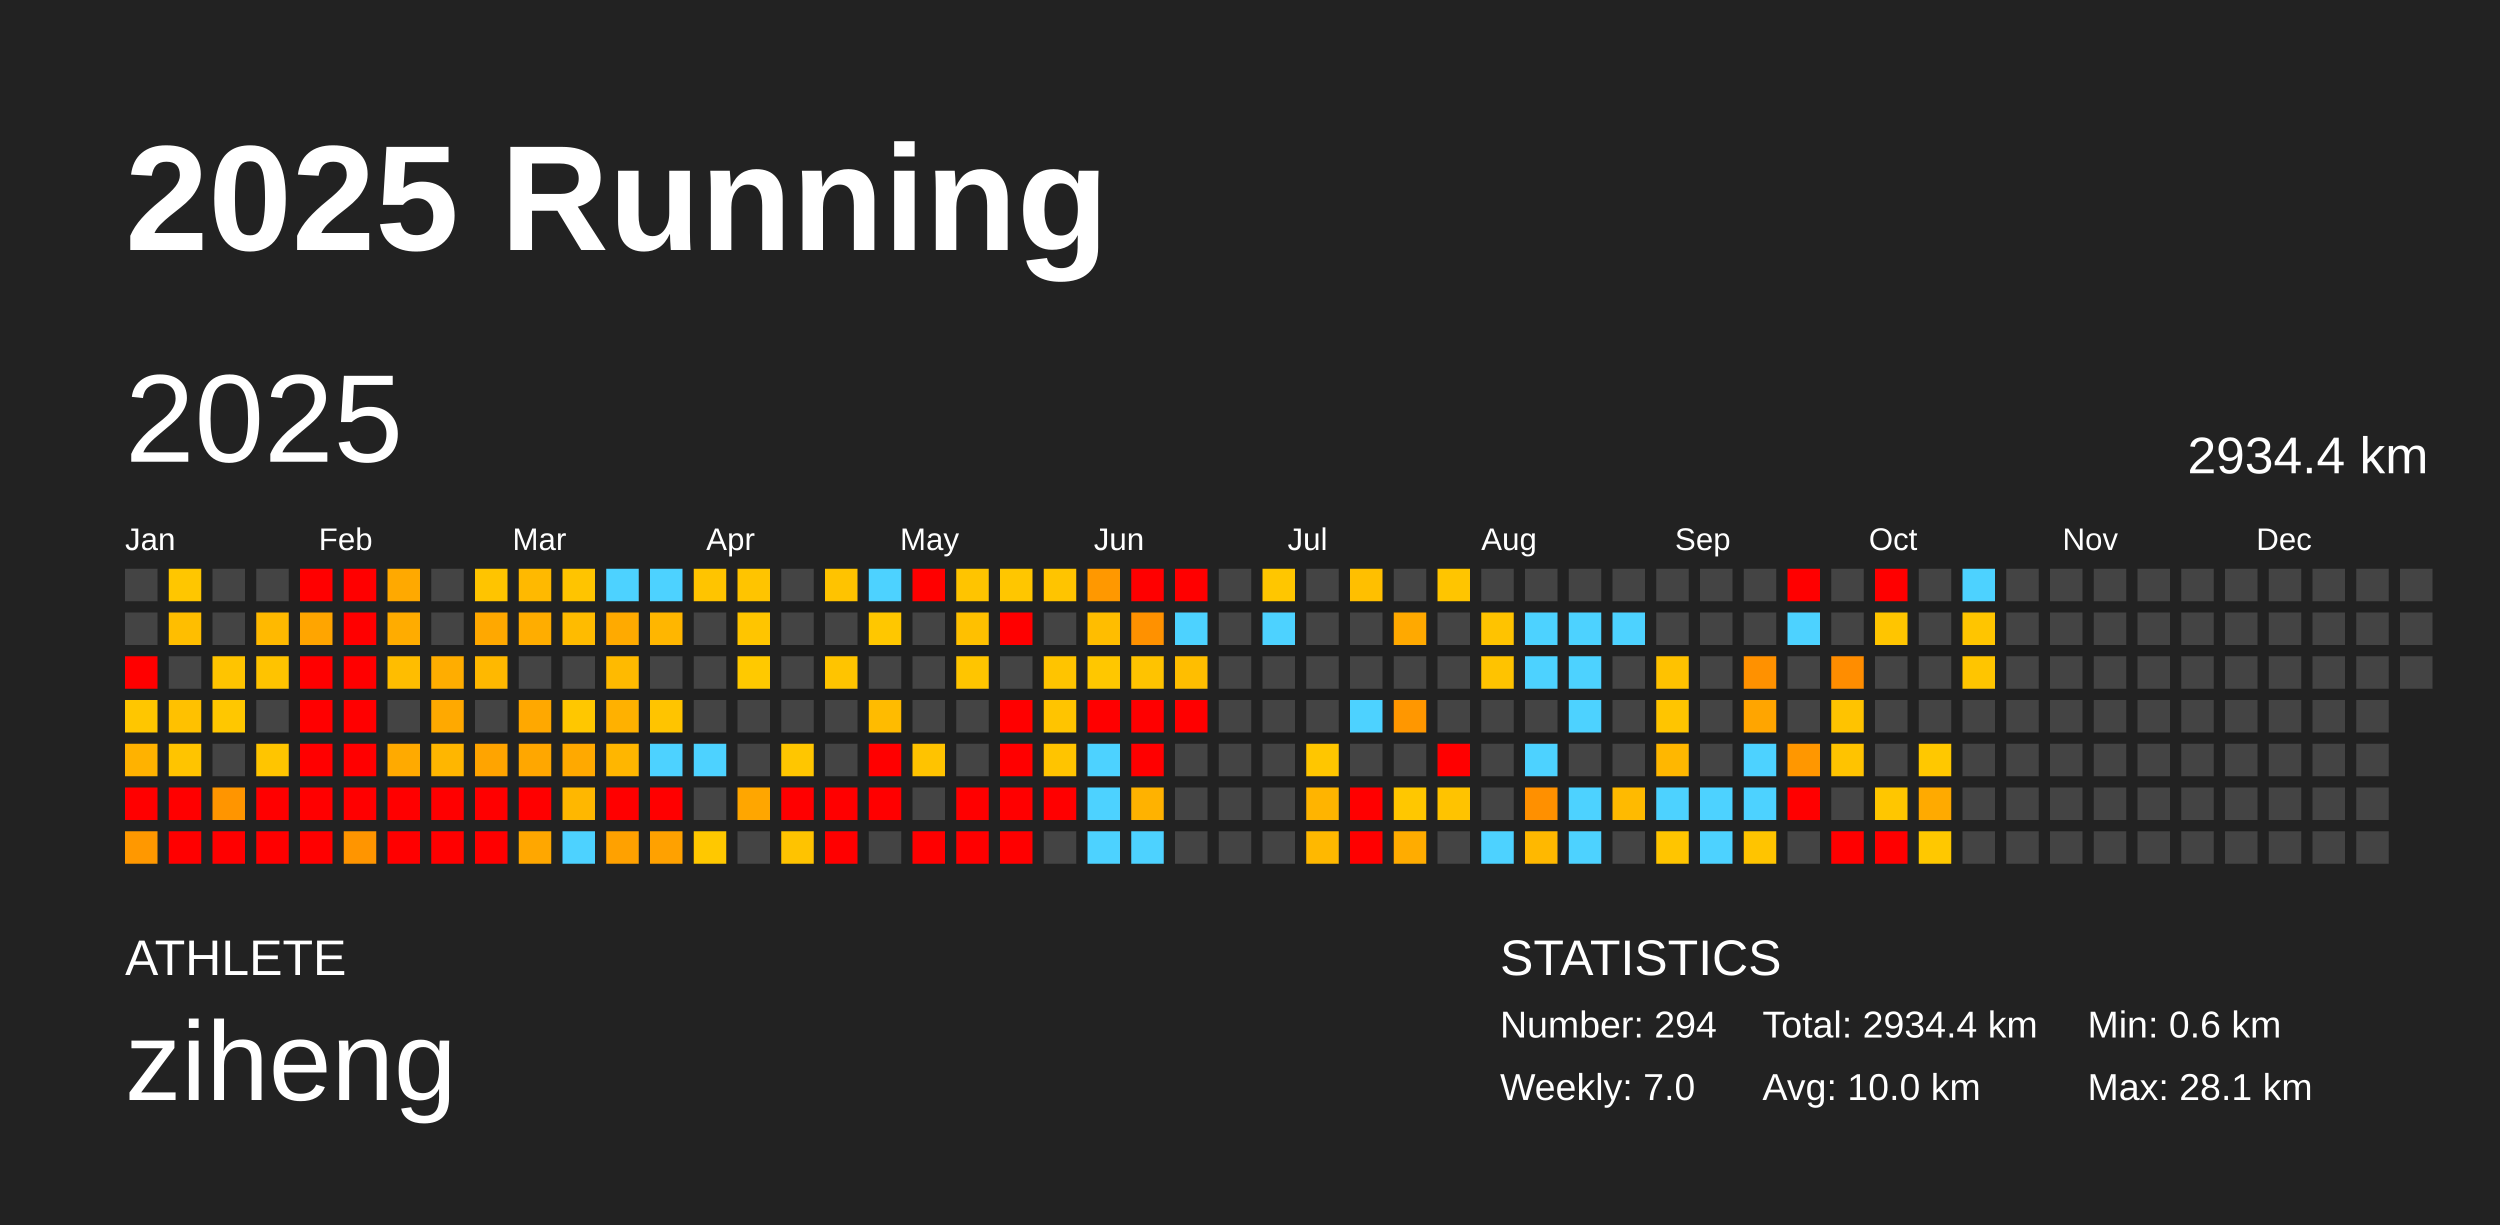
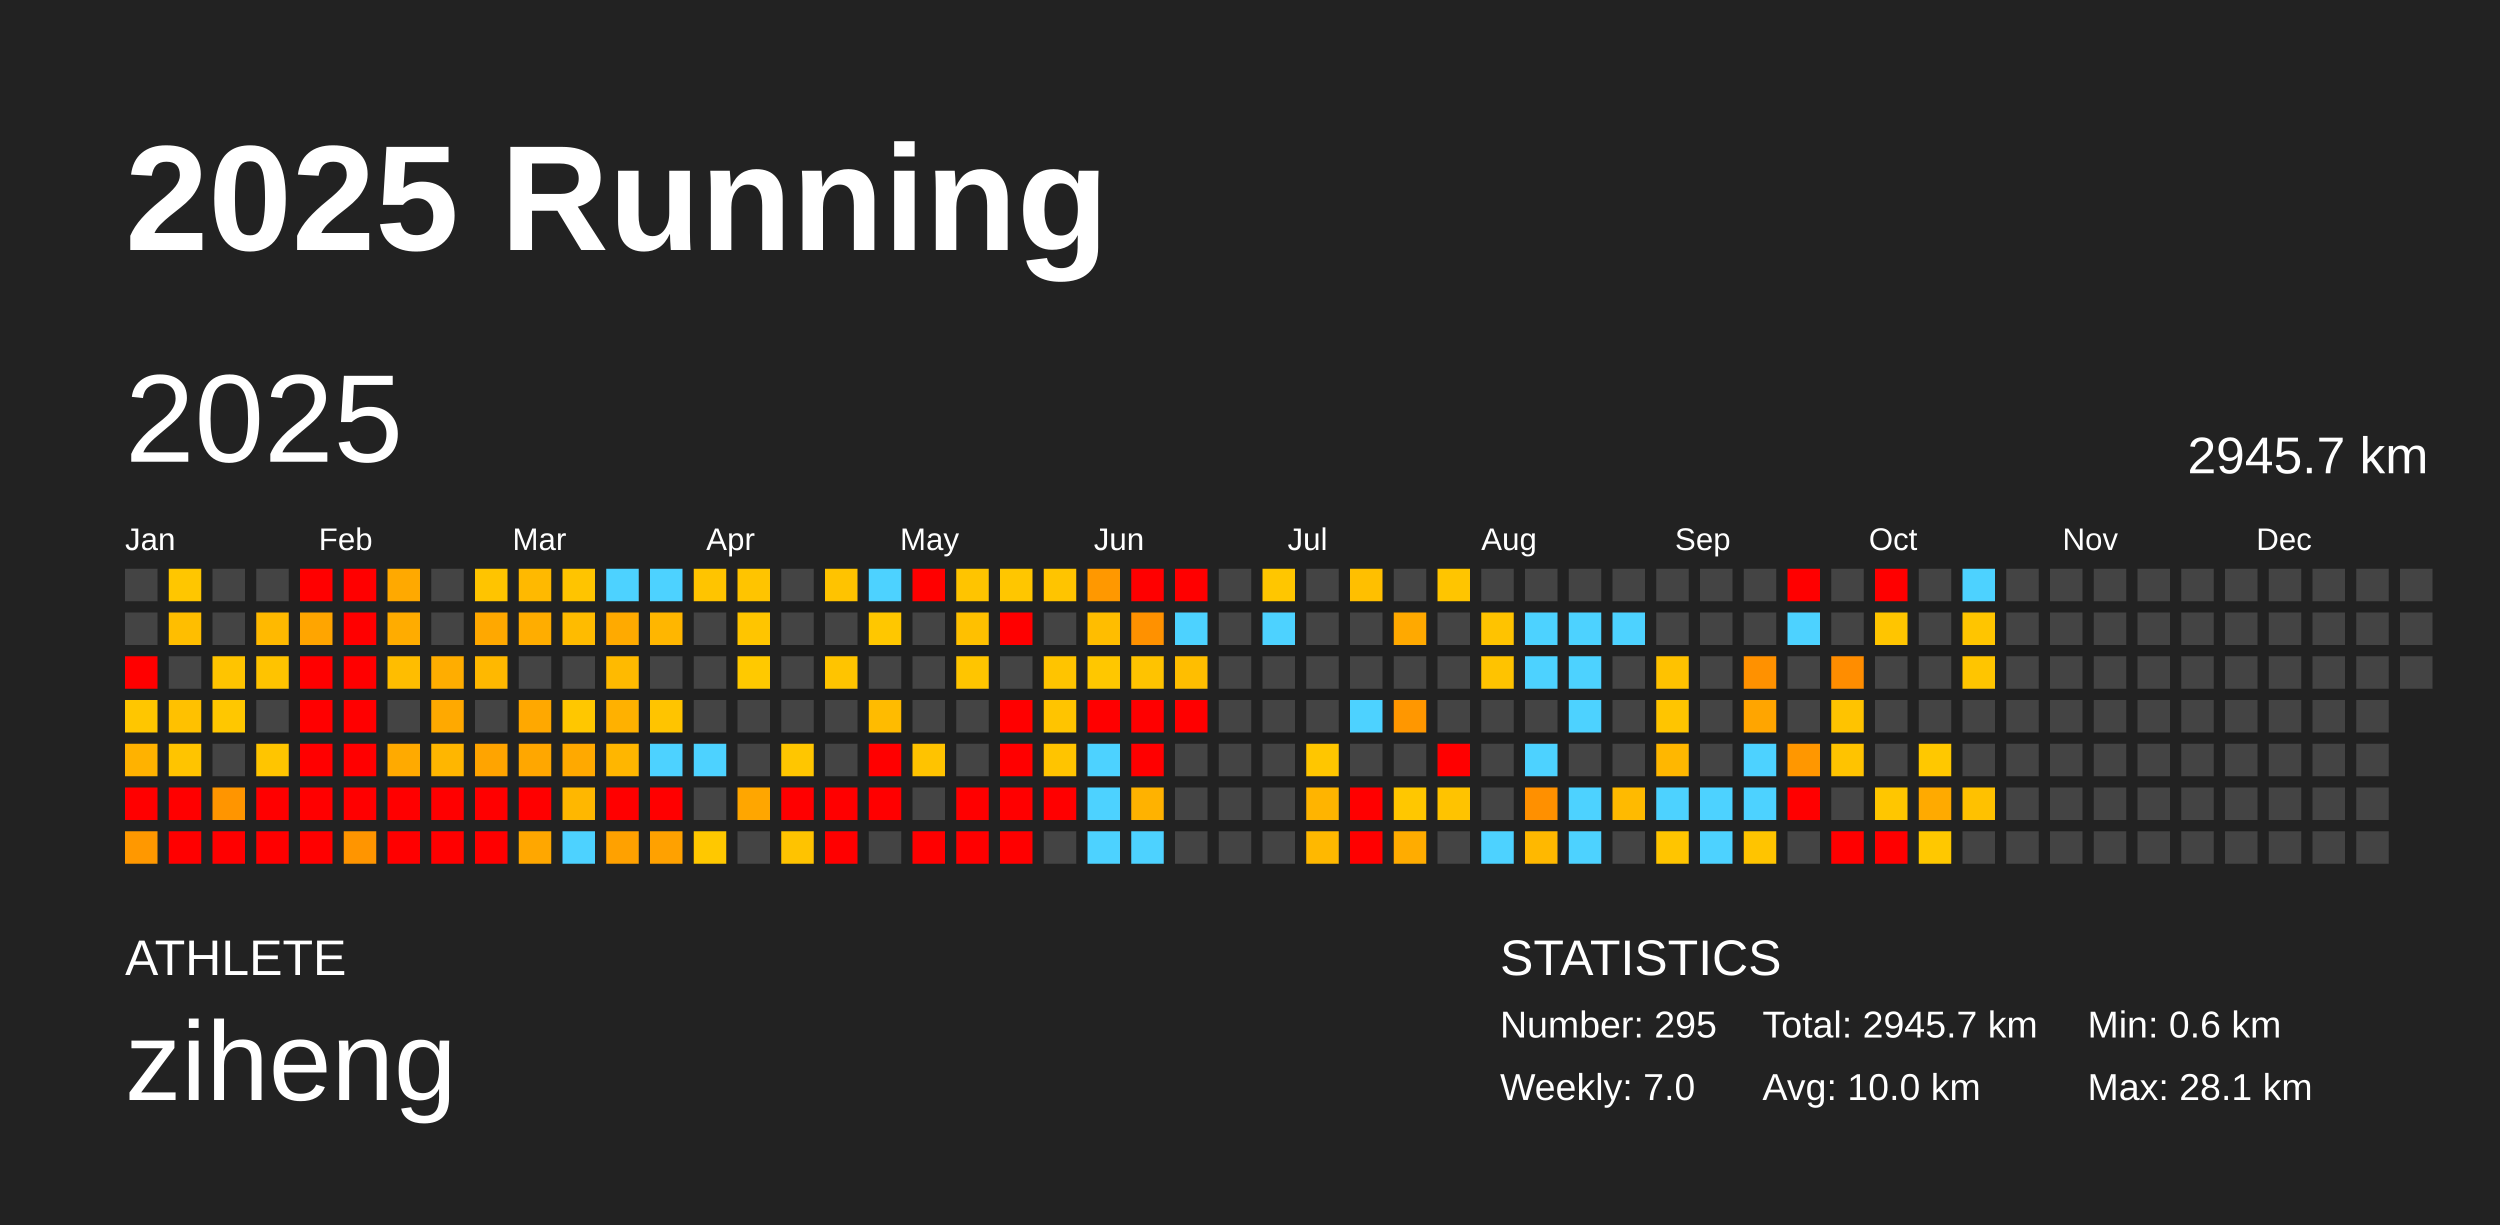
<svg xmlns="http://www.w3.org/2000/svg" baseProfile="full" height="98mm" version="1.1" viewBox="0,0,200,98" width="200mm">
  <defs />
  <rect fill="#222222" height="98" width="200" x="0" y="0" />
  <text fill="#FFFFFF" style="font-size:12px; font-family:Arial; font-weight:bold;" x="10" y="20">2025 Running</text>
  <text fill="#FFFFFF" style="font-size:4px; font-family:Arial" x="10" y="78">ATHLETE</text>
  <text fill="#FFFFFF" style="font-size:9px; font-family:Arial" x="10" y="88">ziheng</text>
  <text fill="#FFFFFF" style="font-size:4px; font-family:Arial" x="120" y="78">STATISTICS</text>
-   <text fill="#FFFFFF" style="font-size:3px; font-family:Arial" x="120" y="83">Number: 294</text>
+   <text fill="#FFFFFF" style="font-size:3px; font-family:Arial" x="120" y="83">Number: 295</text>
  <text fill="#FFFFFF" style="font-size:3px; font-family:Arial" x="120" y="88">Weekly: 7.0</text>
-   <text fill="#FFFFFF" style="font-size:3px; font-family:Arial" x="141" y="83">Total: 2934.4 km</text>
+   <text fill="#FFFFFF" style="font-size:3px; font-family:Arial" x="141" y="83">Total: 2945.7 km</text>
  <text fill="#FFFFFF" style="font-size:3px; font-family:Arial" x="141" y="88">Avg: 10.0 km</text>
  <text fill="#FFFFFF" style="font-size:3px; font-family:Arial" x="167" y="83">Min: 0.6 km</text>
  <text fill="#FFFFFF" style="font-size:3px; font-family:Arial" x="167" y="88">Max: 28.1 km</text>
  <text dominant-baseline="hanging" fill="#FFFFFF" style="font-size:10.0px; font-family:Arial;" x="10" y="30">2025</text>
-   <text dominant-baseline="hanging" fill="#FFFFFF" style="font-size:4.125px; font-family:Arial;" x="175" y="35">2934.4 km</text>
+   <text dominant-baseline="hanging" fill="#FFFFFF" style="font-size:4.125px; font-family:Arial;" x="175" y="35">2945.7 km</text>
  <text fill="#FFFFFF" style="font-size:2.5px; font-family:Arial" x="10.0" y="44">Jan</text>
  <text fill="#FFFFFF" style="font-size:2.5px; font-family:Arial" x="25.5" y="44">Feb</text>
  <text fill="#FFFFFF" style="font-size:2.5px; font-family:Arial" x="41.0" y="44">Mar</text>
  <text fill="#FFFFFF" style="font-size:2.5px; font-family:Arial" x="56.5" y="44">Apr</text>
  <text fill="#FFFFFF" style="font-size:2.5px; font-family:Arial" x="72.0" y="44">May</text>
  <text fill="#FFFFFF" style="font-size:2.5px; font-family:Arial" x="87.5" y="44">Jun</text>
  <text fill="#FFFFFF" style="font-size:2.5px; font-family:Arial" x="103.0" y="44">Jul</text>
  <text fill="#FFFFFF" style="font-size:2.5px; font-family:Arial" x="118.5" y="44">Aug</text>
  <text fill="#FFFFFF" style="font-size:2.5px; font-family:Arial" x="134.0" y="44">Sep</text>
  <text fill="#FFFFFF" style="font-size:2.5px; font-family:Arial" x="149.5" y="44">Oct</text>
  <text fill="#FFFFFF" style="font-size:2.5px; font-family:Arial" x="165.0" y="44">Nov</text>
  <text fill="#FFFFFF" style="font-size:2.5px; font-family:Arial" x="180.5" y="44">Dec</text>
  <rect fill="#444444" height="2.6" width="2.6" x="10.0" y="45.5" />
  <rect fill="#444444" height="2.6" width="2.6" x="10.0" y="49.0" />
  <rect fill="red" height="2.6" width="2.6" x="10.0" y="52.5" />
  <rect fill="#ffc600" height="2.6" width="2.6" x="10.0" y="56.0" />
  <rect fill="#ffb200" height="2.6" width="2.6" x="10.0" y="59.5" />
  <rect fill="red" height="2.6" width="2.6" x="10.0" y="63.0" />
  <rect fill="#ff9800" height="2.6" width="2.6" x="10.0" y="66.5" />
  <rect fill="#ffc600" height="2.6" width="2.6" x="13.5" y="45.5" />
  <rect fill="#ffbe00" height="2.6" width="2.6" x="13.5" y="49.0" />
  <rect fill="#444444" height="2.6" width="2.6" x="13.5" y="52.5" />
  <rect fill="#ffc100" height="2.6" width="2.6" x="13.5" y="56.0" />
  <rect fill="#ffc400" height="2.6" width="2.6" x="13.5" y="59.5" />
  <rect fill="red" height="2.6" width="2.6" x="13.5" y="63.0" />
  <rect fill="red" height="2.6" width="2.6" x="13.5" y="66.5" />
  <rect fill="#444444" height="2.6" width="2.6" x="17.0" y="45.5" />
  <rect fill="#444444" height="2.6" width="2.6" x="17.0" y="49.0" />
  <rect fill="#ffc400" height="2.6" width="2.6" x="17.0" y="52.5" />
  <rect fill="#ffc700" height="2.6" width="2.6" x="17.0" y="56.0" />
  <rect fill="#444444" height="2.6" width="2.6" x="17.0" y="59.5" />
  <rect fill="#ff9500" height="2.6" width="2.6" x="17.0" y="63.0" />
  <rect fill="red" height="2.6" width="2.6" x="17.0" y="66.5" />
  <rect fill="#444444" height="2.6" width="2.6" x="20.5" y="45.5" />
  <rect fill="#ffb900" height="2.6" width="2.6" x="20.5" y="49.0" />
  <rect fill="#ffc300" height="2.6" width="2.6" x="20.5" y="52.5" />
  <rect fill="#444444" height="2.6" width="2.6" x="20.5" y="56.0" />
  <rect fill="#ffc500" height="2.6" width="2.6" x="20.5" y="59.5" />
  <rect fill="red" height="2.6" width="2.6" x="20.5" y="63.0" />
  <rect fill="red" height="2.6" width="2.6" x="20.5" y="66.5" />
  <rect fill="red" height="2.6" width="2.6" x="24.0" y="45.5" />
  <rect fill="#ffa500" height="2.6" width="2.6" x="24.0" y="49.0" />
  <rect fill="red" height="2.6" width="2.6" x="24.0" y="52.5" />
  <rect fill="red" height="2.6" width="2.6" x="24.0" y="56.0" />
  <rect fill="red" height="2.6" width="2.6" x="24.0" y="59.5" />
  <rect fill="red" height="2.6" width="2.6" x="24.0" y="63.0" />
  <rect fill="red" height="2.6" width="2.6" x="24.0" y="66.5" />
  <rect fill="red" height="2.6" width="2.6" x="27.5" y="45.5" />
  <rect fill="red" height="2.6" width="2.6" x="27.5" y="49.0" />
  <rect fill="red" height="2.6" width="2.6" x="27.5" y="52.5" />
  <rect fill="red" height="2.6" width="2.6" x="27.5" y="56.0" />
  <rect fill="red" height="2.6" width="2.6" x="27.5" y="59.5" />
  <rect fill="red" height="2.6" width="2.6" x="27.5" y="63.0" />
  <rect fill="#ff9500" height="2.6" width="2.6" x="27.5" y="66.5" />
  <rect fill="#ffa900" height="2.6" width="2.6" x="31.0" y="45.5" />
  <rect fill="#ffac00" height="2.6" width="2.6" x="31.0" y="49.0" />
  <rect fill="#ffbd00" height="2.6" width="2.6" x="31.0" y="52.5" />
  <rect fill="#444444" height="2.6" width="2.6" x="31.0" y="56.0" />
  <rect fill="#ffaa00" height="2.6" width="2.6" x="31.0" y="59.5" />
  <rect fill="red" height="2.6" width="2.6" x="31.0" y="63.0" />
  <rect fill="red" height="2.6" width="2.6" x="31.0" y="66.5" />
  <rect fill="#444444" height="2.6" width="2.6" x="34.5" y="45.5" />
  <rect fill="#444444" height="2.6" width="2.6" x="34.5" y="49.0" />
  <rect fill="#ffad00" height="2.6" width="2.6" x="34.5" y="52.5" />
  <rect fill="#ffa900" height="2.6" width="2.6" x="34.5" y="56.0" />
  <rect fill="#ffb600" height="2.6" width="2.6" x="34.5" y="59.5" />
  <rect fill="red" height="2.6" width="2.6" x="34.5" y="63.0" />
  <rect fill="red" height="2.6" width="2.6" x="34.5" y="66.5" />
  <rect fill="#ffc400" height="2.6" width="2.6" x="38.0" y="45.5" />
  <rect fill="#ffa800" height="2.6" width="2.6" x="38.0" y="49.0" />
  <rect fill="#ffb800" height="2.6" width="2.6" x="38.0" y="52.5" />
  <rect fill="#444444" height="2.6" width="2.6" x="38.0" y="56.0" />
  <rect fill="#ffa400" height="2.6" width="2.6" x="38.0" y="59.5" />
  <rect fill="red" height="2.6" width="2.6" x="38.0" y="63.0" />
  <rect fill="red" height="2.6" width="2.6" x="38.0" y="66.5" />
  <rect fill="#ffb900" height="2.6" width="2.6" x="41.5" y="45.5" />
  <rect fill="#ffad00" height="2.6" width="2.6" x="41.5" y="49.0" />
  <rect fill="#444444" height="2.6" width="2.6" x="41.5" y="52.5" />
  <rect fill="#ffa800" height="2.6" width="2.6" x="41.5" y="56.0" />
  <rect fill="#ffa700" height="2.6" width="2.6" x="41.5" y="59.5" />
  <rect fill="red" height="2.6" width="2.6" x="41.5" y="63.0" />
  <rect fill="#ffa700" height="2.6" width="2.6" x="41.5" y="66.5" />
  <rect fill="#ffc400" height="2.6" width="2.6" x="45.0" y="45.5" />
  <rect fill="#ffbb00" height="2.6" width="2.6" x="45.0" y="49.0" />
  <rect fill="#444444" height="2.6" width="2.6" x="45.0" y="52.5" />
  <rect fill="#ffc700" height="2.6" width="2.6" x="45.0" y="56.0" />
  <rect fill="#ffa900" height="2.6" width="2.6" x="45.0" y="59.5" />
  <rect fill="#ffb700" height="2.6" width="2.6" x="45.0" y="63.0" />
  <rect fill="#4dd2ff" height="2.6" width="2.6" x="45.0" y="66.5" />
  <rect fill="#4dd2ff" height="2.6" width="2.6" x="48.5" y="45.5" />
  <rect fill="#ffaa00" height="2.6" width="2.6" x="48.5" y="49.0" />
  <rect fill="#ffba00" height="2.6" width="2.6" x="48.5" y="52.5" />
  <rect fill="#ffb100" height="2.6" width="2.6" x="48.5" y="56.0" />
  <rect fill="#ffb600" height="2.6" width="2.6" x="48.5" y="59.5" />
  <rect fill="red" height="2.6" width="2.6" x="48.5" y="63.0" />
  <rect fill="#ffa100" height="2.6" width="2.6" x="48.5" y="66.5" />
  <rect fill="#4dd2ff" height="2.6" width="2.6" x="52.0" y="45.5" />
  <rect fill="#ffb600" height="2.6" width="2.6" x="52.0" y="49.0" />
  <rect fill="#444444" height="2.6" width="2.6" x="52.0" y="52.5" />
  <rect fill="#ffc400" height="2.6" width="2.6" x="52.0" y="56.0" />
  <rect fill="#4dd2ff" height="2.6" width="2.6" x="52.0" y="59.5" />
  <rect fill="red" height="2.6" width="2.6" x="52.0" y="63.0" />
  <rect fill="#ffa100" height="2.6" width="2.6" x="52.0" y="66.5" />
  <rect fill="#ffc400" height="2.6" width="2.6" x="55.5" y="45.5" />
  <rect fill="#444444" height="2.6" width="2.6" x="55.5" y="49.0" />
  <rect fill="#444444" height="2.6" width="2.6" x="55.5" y="52.5" />
  <rect fill="#444444" height="2.6" width="2.6" x="55.5" y="56.0" />
  <rect fill="#4dd2ff" height="2.6" width="2.6" x="55.5" y="59.5" />
  <rect fill="#444444" height="2.6" width="2.6" x="55.5" y="63.0" />
  <rect fill="#ffc800" height="2.6" width="2.6" x="55.5" y="66.5" />
  <rect fill="#ffc400" height="2.6" width="2.6" x="59.0" y="45.5" />
  <rect fill="#ffc500" height="2.6" width="2.6" x="59.0" y="49.0" />
  <rect fill="#ffc900" height="2.6" width="2.6" x="59.0" y="52.5" />
  <rect fill="#444444" height="2.6" width="2.6" x="59.0" y="56.0" />
  <rect fill="#444444" height="2.6" width="2.6" x="59.0" y="59.5" />
  <rect fill="#ffa600" height="2.6" width="2.6" x="59.0" y="63.0" />
  <rect fill="#444444" height="2.6" width="2.6" x="59.0" y="66.5" />
  <rect fill="#444444" height="2.6" width="2.6" x="62.5" y="45.5" />
  <rect fill="#444444" height="2.6" width="2.6" x="62.5" y="49.0" />
  <rect fill="#444444" height="2.6" width="2.6" x="62.5" y="52.5" />
  <rect fill="#444444" height="2.6" width="2.6" x="62.5" y="56.0" />
  <rect fill="#ffc600" height="2.6" width="2.6" x="62.5" y="59.5" />
  <rect fill="red" height="2.6" width="2.6" x="62.5" y="63.0" />
  <rect fill="#ffc300" height="2.6" width="2.6" x="62.5" y="66.5" />
  <rect fill="#ffc300" height="2.6" width="2.6" x="66.0" y="45.5" />
  <rect fill="#444444" height="2.6" width="2.6" x="66.0" y="49.0" />
  <rect fill="#ffc400" height="2.6" width="2.6" x="66.0" y="52.5" />
  <rect fill="#444444" height="2.6" width="2.6" x="66.0" y="56.0" />
  <rect fill="#444444" height="2.6" width="2.6" x="66.0" y="59.5" />
  <rect fill="red" height="2.6" width="2.6" x="66.0" y="63.0" />
  <rect fill="red" height="2.6" width="2.6" x="66.0" y="66.5" />
  <rect fill="#4dd2ff" height="2.6" width="2.6" x="69.5" y="45.5" />
  <rect fill="#ffc700" height="2.6" width="2.6" x="69.5" y="49.0" />
  <rect fill="#444444" height="2.6" width="2.6" x="69.5" y="52.5" />
  <rect fill="#ffbb00" height="2.6" width="2.6" x="69.5" y="56.0" />
  <rect fill="red" height="2.6" width="2.6" x="69.5" y="59.5" />
  <rect fill="red" height="2.6" width="2.6" x="69.5" y="63.0" />
  <rect fill="#444444" height="2.6" width="2.6" x="69.5" y="66.5" />
  <rect fill="red" height="2.6" width="2.6" x="73.0" y="45.5" />
  <rect fill="#444444" height="2.6" width="2.6" x="73.0" y="49.0" />
  <rect fill="#444444" height="2.6" width="2.6" x="73.0" y="52.5" />
  <rect fill="#444444" height="2.6" width="2.6" x="73.0" y="56.0" />
  <rect fill="#ffc300" height="2.6" width="2.6" x="73.0" y="59.5" />
  <rect fill="#444444" height="2.6" width="2.6" x="73.0" y="63.0" />
  <rect fill="red" height="2.6" width="2.6" x="73.0" y="66.5" />
  <rect fill="#ffc400" height="2.6" width="2.6" x="76.5" y="45.5" />
  <rect fill="#ffc000" height="2.6" width="2.6" x="76.5" y="49.0" />
  <rect fill="#ffc500" height="2.6" width="2.6" x="76.5" y="52.5" />
  <rect fill="#444444" height="2.6" width="2.6" x="76.5" y="56.0" />
  <rect fill="#444444" height="2.6" width="2.6" x="76.5" y="59.5" />
  <rect fill="red" height="2.6" width="2.6" x="76.5" y="63.0" />
  <rect fill="red" height="2.6" width="2.6" x="76.5" y="66.5" />
  <rect fill="#ffc600" height="2.6" width="2.6" x="80.0" y="45.5" />
  <rect fill="red" height="2.6" width="2.6" x="80.0" y="49.0" />
  <rect fill="#444444" height="2.6" width="2.6" x="80.0" y="52.5" />
  <rect fill="red" height="2.6" width="2.6" x="80.0" y="56.0" />
  <rect fill="red" height="2.6" width="2.6" x="80.0" y="59.5" />
  <rect fill="red" height="2.6" width="2.6" x="80.0" y="63.0" />
  <rect fill="red" height="2.6" width="2.6" x="80.0" y="66.5" />
  <rect fill="#ffc400" height="2.6" width="2.6" x="83.5" y="45.5" />
  <rect fill="#444444" height="2.6" width="2.6" x="83.5" y="49.0" />
  <rect fill="#ffc400" height="2.6" width="2.6" x="83.5" y="52.5" />
  <rect fill="#ffc400" height="2.6" width="2.6" x="83.5" y="56.0" />
  <rect fill="#ffc400" height="2.6" width="2.6" x="83.5" y="59.5" />
  <rect fill="red" height="2.6" width="2.6" x="83.5" y="63.0" />
  <rect fill="#444444" height="2.6" width="2.6" x="83.5" y="66.5" />
  <rect fill="#ff9800" height="2.6" width="2.6" x="87.0" y="45.5" />
  <rect fill="#ffbd00" height="2.6" width="2.6" x="87.0" y="49.0" />
  <rect fill="#ffc700" height="2.6" width="2.6" x="87.0" y="52.5" />
  <rect fill="red" height="2.6" width="2.6" x="87.0" y="56.0" />
  <rect fill="#4dd2ff" height="2.6" width="2.6" x="87.0" y="59.5" />
  <rect fill="#4dd2ff" height="2.6" width="2.6" x="87.0" y="63.0" />
  <rect fill="#4dd2ff" height="2.6" width="2.6" x="87.0" y="66.5" />
  <rect fill="red" height="2.6" width="2.6" x="90.5" y="45.5" />
  <rect fill="#ff9100" height="2.6" width="2.6" x="90.5" y="49.0" />
  <rect fill="#ffc300" height="2.6" width="2.6" x="90.5" y="52.5" />
  <rect fill="red" height="2.6" width="2.6" x="90.5" y="56.0" />
  <rect fill="red" height="2.6" width="2.6" x="90.5" y="59.5" />
  <rect fill="#ffb200" height="2.6" width="2.6" x="90.5" y="63.0" />
  <rect fill="#4dd2ff" height="2.6" width="2.6" x="90.5" y="66.5" />
  <rect fill="red" height="2.6" width="2.6" x="94.0" y="45.5" />
  <rect fill="#4dd2ff" height="2.6" width="2.6" x="94.0" y="49.0" />
  <rect fill="#ffbe00" height="2.6" width="2.6" x="94.0" y="52.5" />
  <rect fill="red" height="2.6" width="2.6" x="94.0" y="56.0" />
  <rect fill="#444444" height="2.6" width="2.6" x="94.0" y="59.5" />
  <rect fill="#444444" height="2.6" width="2.6" x="94.0" y="63.0" />
  <rect fill="#444444" height="2.6" width="2.6" x="94.0" y="66.5" />
  <rect fill="#444444" height="2.6" width="2.6" x="97.5" y="45.5" />
  <rect fill="#444444" height="2.6" width="2.6" x="97.5" y="49.0" />
  <rect fill="#444444" height="2.6" width="2.6" x="97.5" y="52.5" />
  <rect fill="#444444" height="2.6" width="2.6" x="97.5" y="56.0" />
  <rect fill="#444444" height="2.6" width="2.6" x="97.5" y="59.5" />
  <rect fill="#444444" height="2.6" width="2.6" x="97.5" y="63.0" />
  <rect fill="#444444" height="2.6" width="2.6" x="97.5" y="66.5" />
  <rect fill="#ffc600" height="2.6" width="2.6" x="101.0" y="45.5" />
  <rect fill="#4dd2ff" height="2.6" width="2.6" x="101.0" y="49.0" />
  <rect fill="#444444" height="2.6" width="2.6" x="101.0" y="52.5" />
  <rect fill="#444444" height="2.6" width="2.6" x="101.0" y="56.0" />
  <rect fill="#444444" height="2.6" width="2.6" x="101.0" y="59.5" />
  <rect fill="#444444" height="2.6" width="2.6" x="101.0" y="63.0" />
  <rect fill="#444444" height="2.6" width="2.6" x="101.0" y="66.5" />
  <rect fill="#444444" height="2.6" width="2.6" x="104.5" y="45.5" />
  <rect fill="#444444" height="2.6" width="2.6" x="104.5" y="49.0" />
  <rect fill="#444444" height="2.6" width="2.6" x="104.5" y="52.5" />
  <rect fill="#444444" height="2.6" width="2.6" x="104.5" y="56.0" />
  <rect fill="#ffc600" height="2.6" width="2.6" x="104.5" y="59.5" />
  <rect fill="#ffb400" height="2.6" width="2.6" x="104.5" y="63.0" />
  <rect fill="#ffb800" height="2.6" width="2.6" x="104.5" y="66.5" />
  <rect fill="#ffbf00" height="2.6" width="2.6" x="108.0" y="45.5" />
  <rect fill="#444444" height="2.6" width="2.6" x="108.0" y="49.0" />
  <rect fill="#444444" height="2.6" width="2.6" x="108.0" y="52.5" />
  <rect fill="#4dd2ff" height="2.6" width="2.6" x="108.0" y="56.0" />
  <rect fill="#444444" height="2.6" width="2.6" x="108.0" y="59.5" />
  <rect fill="red" height="2.6" width="2.6" x="108.0" y="63.0" />
  <rect fill="red" height="2.6" width="2.6" x="108.0" y="66.5" />
  <rect fill="#444444" height="2.6" width="2.6" x="111.5" y="45.5" />
  <rect fill="#ffa900" height="2.6" width="2.6" x="111.5" y="49.0" />
  <rect fill="#444444" height="2.6" width="2.6" x="111.5" y="52.5" />
  <rect fill="#ff9700" height="2.6" width="2.6" x="111.5" y="56.0" />
  <rect fill="#444444" height="2.6" width="2.6" x="111.5" y="59.5" />
  <rect fill="#ffc700" height="2.6" width="2.6" x="111.5" y="63.0" />
  <rect fill="#ffac00" height="2.6" width="2.6" x="111.5" y="66.5" />
  <rect fill="#ffc500" height="2.6" width="2.6" x="115.0" y="45.5" />
  <rect fill="#444444" height="2.6" width="2.6" x="115.0" y="49.0" />
  <rect fill="#444444" height="2.6" width="2.6" x="115.0" y="52.5" />
  <rect fill="#444444" height="2.6" width="2.6" x="115.0" y="56.0" />
  <rect fill="red" height="2.6" width="2.6" x="115.0" y="59.5" />
  <rect fill="#ffc300" height="2.6" width="2.6" x="115.0" y="63.0" />
  <rect fill="#444444" height="2.6" width="2.6" x="115.0" y="66.5" />
  <rect fill="#444444" height="2.6" width="2.6" x="118.5" y="45.5" />
  <rect fill="#ffc300" height="2.6" width="2.6" x="118.5" y="49.0" />
  <rect fill="#ffc300" height="2.6" width="2.6" x="118.5" y="52.5" />
  <rect fill="#444444" height="2.6" width="2.6" x="118.5" y="56.0" />
  <rect fill="#444444" height="2.6" width="2.6" x="118.5" y="59.5" />
  <rect fill="#444444" height="2.6" width="2.6" x="118.5" y="63.0" />
  <rect fill="#4dd2ff" height="2.6" width="2.6" x="118.5" y="66.5" />
  <rect fill="#444444" height="2.6" width="2.6" x="122.0" y="45.5" />
  <rect fill="#4dd2ff" height="2.6" width="2.6" x="122.0" y="49.0" />
  <rect fill="#4dd2ff" height="2.6" width="2.6" x="122.0" y="52.5" />
  <rect fill="#444444" height="2.6" width="2.6" x="122.0" y="56.0" />
  <rect fill="#4dd2ff" height="2.6" width="2.6" x="122.0" y="59.5" />
  <rect fill="#ff9000" height="2.6" width="2.6" x="122.0" y="63.0" />
  <rect fill="#ffb800" height="2.6" width="2.6" x="122.0" y="66.5" />
  <rect fill="#444444" height="2.6" width="2.6" x="125.5" y="45.5" />
  <rect fill="#4dd2ff" height="2.6" width="2.6" x="125.5" y="49.0" />
  <rect fill="#4dd2ff" height="2.6" width="2.6" x="125.5" y="52.5" />
  <rect fill="#4dd2ff" height="2.6" width="2.6" x="125.5" y="56.0" />
  <rect fill="#444444" height="2.6" width="2.6" x="125.5" y="59.5" />
  <rect fill="#4dd2ff" height="2.6" width="2.6" x="125.5" y="63.0" />
  <rect fill="#4dd2ff" height="2.6" width="2.6" x="125.5" y="66.5" />
  <rect fill="#444444" height="2.6" width="2.6" x="129.0" y="45.5" />
  <rect fill="#4dd2ff" height="2.6" width="2.6" x="129.0" y="49.0" />
  <rect fill="#444444" height="2.6" width="2.6" x="129.0" y="52.5" />
  <rect fill="#444444" height="2.6" width="2.6" x="129.0" y="56.0" />
  <rect fill="#444444" height="2.6" width="2.6" x="129.0" y="59.5" />
  <rect fill="#ffba00" height="2.6" width="2.6" x="129.0" y="63.0" />
  <rect fill="#444444" height="2.6" width="2.6" x="129.0" y="66.5" />
  <rect fill="#444444" height="2.6" width="2.6" x="132.5" y="45.5" />
  <rect fill="#444444" height="2.6" width="2.6" x="132.5" y="49.0" />
  <rect fill="#ffc200" height="2.6" width="2.6" x="132.5" y="52.5" />
  <rect fill="#ffc500" height="2.6" width="2.6" x="132.5" y="56.0" />
  <rect fill="#ffb700" height="2.6" width="2.6" x="132.5" y="59.5" />
  <rect fill="#4dd2ff" height="2.6" width="2.6" x="132.5" y="63.0" />
  <rect fill="#ffc500" height="2.6" width="2.6" x="132.5" y="66.5" />
  <rect fill="#444444" height="2.6" width="2.6" x="136.0" y="45.5" />
  <rect fill="#444444" height="2.6" width="2.6" x="136.0" y="49.0" />
  <rect fill="#444444" height="2.6" width="2.6" x="136.0" y="52.5" />
  <rect fill="#444444" height="2.6" width="2.6" x="136.0" y="56.0" />
  <rect fill="#444444" height="2.6" width="2.6" x="136.0" y="59.5" />
  <rect fill="#4dd2ff" height="2.6" width="2.6" x="136.0" y="63.0" />
  <rect fill="#4dd2ff" height="2.6" width="2.6" x="136.0" y="66.5" />
  <rect fill="#444444" height="2.6" width="2.6" x="139.5" y="45.5" />
  <rect fill="#444444" height="2.6" width="2.6" x="139.5" y="49.0" />
  <rect fill="#ff9100" height="2.6" width="2.6" x="139.5" y="52.5" />
  <rect fill="#ffa500" height="2.6" width="2.6" x="139.5" y="56.0" />
  <rect fill="#4dd2ff" height="2.6" width="2.6" x="139.5" y="59.5" />
  <rect fill="#4dd2ff" height="2.6" width="2.6" x="139.5" y="63.0" />
  <rect fill="#ffc400" height="2.6" width="2.6" x="139.5" y="66.5" />
  <rect fill="red" height="2.6" width="2.6" x="143.0" y="45.5" />
  <rect fill="#4dd2ff" height="2.6" width="2.6" x="143.0" y="49.0" />
  <rect fill="#444444" height="2.6" width="2.6" x="143.0" y="52.5" />
  <rect fill="#444444" height="2.6" width="2.6" x="143.0" y="56.0" />
  <rect fill="#ff9700" height="2.6" width="2.6" x="143.0" y="59.5" />
  <rect fill="red" height="2.6" width="2.6" x="143.0" y="63.0" />
  <rect fill="#444444" height="2.6" width="2.6" x="143.0" y="66.5" />
  <rect fill="#444444" height="2.6" width="2.6" x="146.5" y="45.5" />
  <rect fill="#444444" height="2.6" width="2.6" x="146.5" y="49.0" />
  <rect fill="#ff8d00" height="2.6" width="2.6" x="146.5" y="52.5" />
  <rect fill="#ffc300" height="2.6" width="2.6" x="146.5" y="56.0" />
  <rect fill="#ffc300" height="2.6" width="2.6" x="146.5" y="59.5" />
  <rect fill="#444444" height="2.6" width="2.6" x="146.5" y="63.0" />
  <rect fill="red" height="2.6" width="2.6" x="146.5" y="66.5" />
  <rect fill="red" height="2.6" width="2.6" x="150.0" y="45.5" />
  <rect fill="#ffc500" height="2.6" width="2.6" x="150.0" y="49.0" />
  <rect fill="#444444" height="2.6" width="2.6" x="150.0" y="52.5" />
  <rect fill="#444444" height="2.6" width="2.6" x="150.0" y="56.0" />
  <rect fill="#444444" height="2.6" width="2.6" x="150.0" y="59.5" />
  <rect fill="#ffc600" height="2.6" width="2.6" x="150.0" y="63.0" />
  <rect fill="red" height="2.6" width="2.6" x="150.0" y="66.5" />
  <rect fill="#444444" height="2.6" width="2.6" x="153.5" y="45.5" />
  <rect fill="#444444" height="2.6" width="2.6" x="153.5" y="49.0" />
  <rect fill="#444444" height="2.6" width="2.6" x="153.5" y="52.5" />
  <rect fill="#444444" height="2.6" width="2.6" x="153.5" y="56.0" />
  <rect fill="#ffc800" height="2.6" width="2.6" x="153.5" y="59.5" />
  <rect fill="#ffaa00" height="2.6" width="2.6" x="153.5" y="63.0" />
  <rect fill="#ffc800" height="2.6" width="2.6" x="153.5" y="66.5" />
  <rect fill="#4dd2ff" height="2.6" width="2.6" x="157.0" y="45.5" />
  <rect fill="#ffc500" height="2.6" width="2.6" x="157.0" y="49.0" />
  <rect fill="#ffc500" height="2.6" width="2.6" x="157.0" y="52.5" />
  <rect fill="#444444" height="2.6" width="2.6" x="157.0" y="56.0" />
  <rect fill="#444444" height="2.6" width="2.6" x="157.0" y="59.5" />
-   <rect fill="#444444" height="2.6" width="2.6" x="157.0" y="63.0" />
+   <rect fill="#ffc100" height="2.6" width="2.6" x="157.0" y="63.0" />
  <rect fill="#444444" height="2.6" width="2.6" x="157.0" y="66.5" />
  <rect fill="#444444" height="2.6" width="2.6" x="160.5" y="45.5" />
  <rect fill="#444444" height="2.6" width="2.6" x="160.5" y="49.0" />
  <rect fill="#444444" height="2.6" width="2.6" x="160.5" y="52.5" />
  <rect fill="#444444" height="2.6" width="2.6" x="160.5" y="56.0" />
  <rect fill="#444444" height="2.6" width="2.6" x="160.5" y="59.5" />
  <rect fill="#444444" height="2.6" width="2.6" x="160.5" y="63.0" />
  <rect fill="#444444" height="2.6" width="2.6" x="160.5" y="66.5" />
  <rect fill="#444444" height="2.6" width="2.6" x="164.0" y="45.5" />
  <rect fill="#444444" height="2.6" width="2.6" x="164.0" y="49.0" />
  <rect fill="#444444" height="2.6" width="2.6" x="164.0" y="52.5" />
  <rect fill="#444444" height="2.6" width="2.6" x="164.0" y="56.0" />
  <rect fill="#444444" height="2.6" width="2.6" x="164.0" y="59.5" />
  <rect fill="#444444" height="2.6" width="2.6" x="164.0" y="63.0" />
  <rect fill="#444444" height="2.6" width="2.6" x="164.0" y="66.5" />
  <rect fill="#444444" height="2.6" width="2.6" x="167.5" y="45.5" />
  <rect fill="#444444" height="2.6" width="2.6" x="167.5" y="49.0" />
  <rect fill="#444444" height="2.6" width="2.6" x="167.5" y="52.5" />
  <rect fill="#444444" height="2.6" width="2.6" x="167.5" y="56.0" />
  <rect fill="#444444" height="2.6" width="2.6" x="167.5" y="59.5" />
  <rect fill="#444444" height="2.6" width="2.6" x="167.5" y="63.0" />
  <rect fill="#444444" height="2.6" width="2.6" x="167.5" y="66.5" />
  <rect fill="#444444" height="2.6" width="2.6" x="171.0" y="45.5" />
  <rect fill="#444444" height="2.6" width="2.6" x="171.0" y="49.0" />
  <rect fill="#444444" height="2.6" width="2.6" x="171.0" y="52.5" />
  <rect fill="#444444" height="2.6" width="2.6" x="171.0" y="56.0" />
  <rect fill="#444444" height="2.6" width="2.6" x="171.0" y="59.5" />
  <rect fill="#444444" height="2.6" width="2.6" x="171.0" y="63.0" />
  <rect fill="#444444" height="2.6" width="2.6" x="171.0" y="66.5" />
  <rect fill="#444444" height="2.6" width="2.6" x="174.5" y="45.5" />
  <rect fill="#444444" height="2.6" width="2.6" x="174.5" y="49.0" />
  <rect fill="#444444" height="2.6" width="2.6" x="174.5" y="52.5" />
  <rect fill="#444444" height="2.6" width="2.6" x="174.5" y="56.0" />
  <rect fill="#444444" height="2.6" width="2.6" x="174.5" y="59.5" />
  <rect fill="#444444" height="2.6" width="2.6" x="174.5" y="63.0" />
  <rect fill="#444444" height="2.6" width="2.6" x="174.5" y="66.5" />
  <rect fill="#444444" height="2.6" width="2.6" x="178.0" y="45.5" />
  <rect fill="#444444" height="2.6" width="2.6" x="178.0" y="49.0" />
  <rect fill="#444444" height="2.6" width="2.6" x="178.0" y="52.5" />
  <rect fill="#444444" height="2.6" width="2.6" x="178.0" y="56.0" />
  <rect fill="#444444" height="2.6" width="2.6" x="178.0" y="59.5" />
  <rect fill="#444444" height="2.6" width="2.6" x="178.0" y="63.0" />
  <rect fill="#444444" height="2.6" width="2.6" x="178.0" y="66.5" />
  <rect fill="#444444" height="2.6" width="2.6" x="181.5" y="45.5" />
  <rect fill="#444444" height="2.6" width="2.6" x="181.5" y="49.0" />
  <rect fill="#444444" height="2.6" width="2.6" x="181.5" y="52.5" />
  <rect fill="#444444" height="2.6" width="2.6" x="181.5" y="56.0" />
  <rect fill="#444444" height="2.6" width="2.6" x="181.5" y="59.5" />
  <rect fill="#444444" height="2.6" width="2.6" x="181.5" y="63.0" />
  <rect fill="#444444" height="2.6" width="2.6" x="181.5" y="66.5" />
  <rect fill="#444444" height="2.6" width="2.6" x="185.0" y="45.5" />
  <rect fill="#444444" height="2.6" width="2.6" x="185.0" y="49.0" />
  <rect fill="#444444" height="2.6" width="2.6" x="185.0" y="52.5" />
  <rect fill="#444444" height="2.6" width="2.6" x="185.0" y="56.0" />
  <rect fill="#444444" height="2.6" width="2.6" x="185.0" y="59.5" />
  <rect fill="#444444" height="2.6" width="2.6" x="185.0" y="63.0" />
  <rect fill="#444444" height="2.6" width="2.6" x="185.0" y="66.5" />
  <rect fill="#444444" height="2.6" width="2.6" x="188.5" y="45.5" />
  <rect fill="#444444" height="2.6" width="2.6" x="188.5" y="49.0" />
  <rect fill="#444444" height="2.6" width="2.6" x="188.5" y="52.5" />
  <rect fill="#444444" height="2.6" width="2.6" x="188.5" y="56.0" />
  <rect fill="#444444" height="2.6" width="2.6" x="188.5" y="59.5" />
  <rect fill="#444444" height="2.6" width="2.6" x="188.5" y="63.0" />
  <rect fill="#444444" height="2.6" width="2.6" x="188.5" y="66.5" />
  <rect fill="#444444" height="2.6" width="2.6" x="192.0" y="45.5" />
  <rect fill="#444444" height="2.6" width="2.6" x="192.0" y="49.0" />
  <rect fill="#444444" height="2.6" width="2.6" x="192.0" y="52.5" />
</svg>
